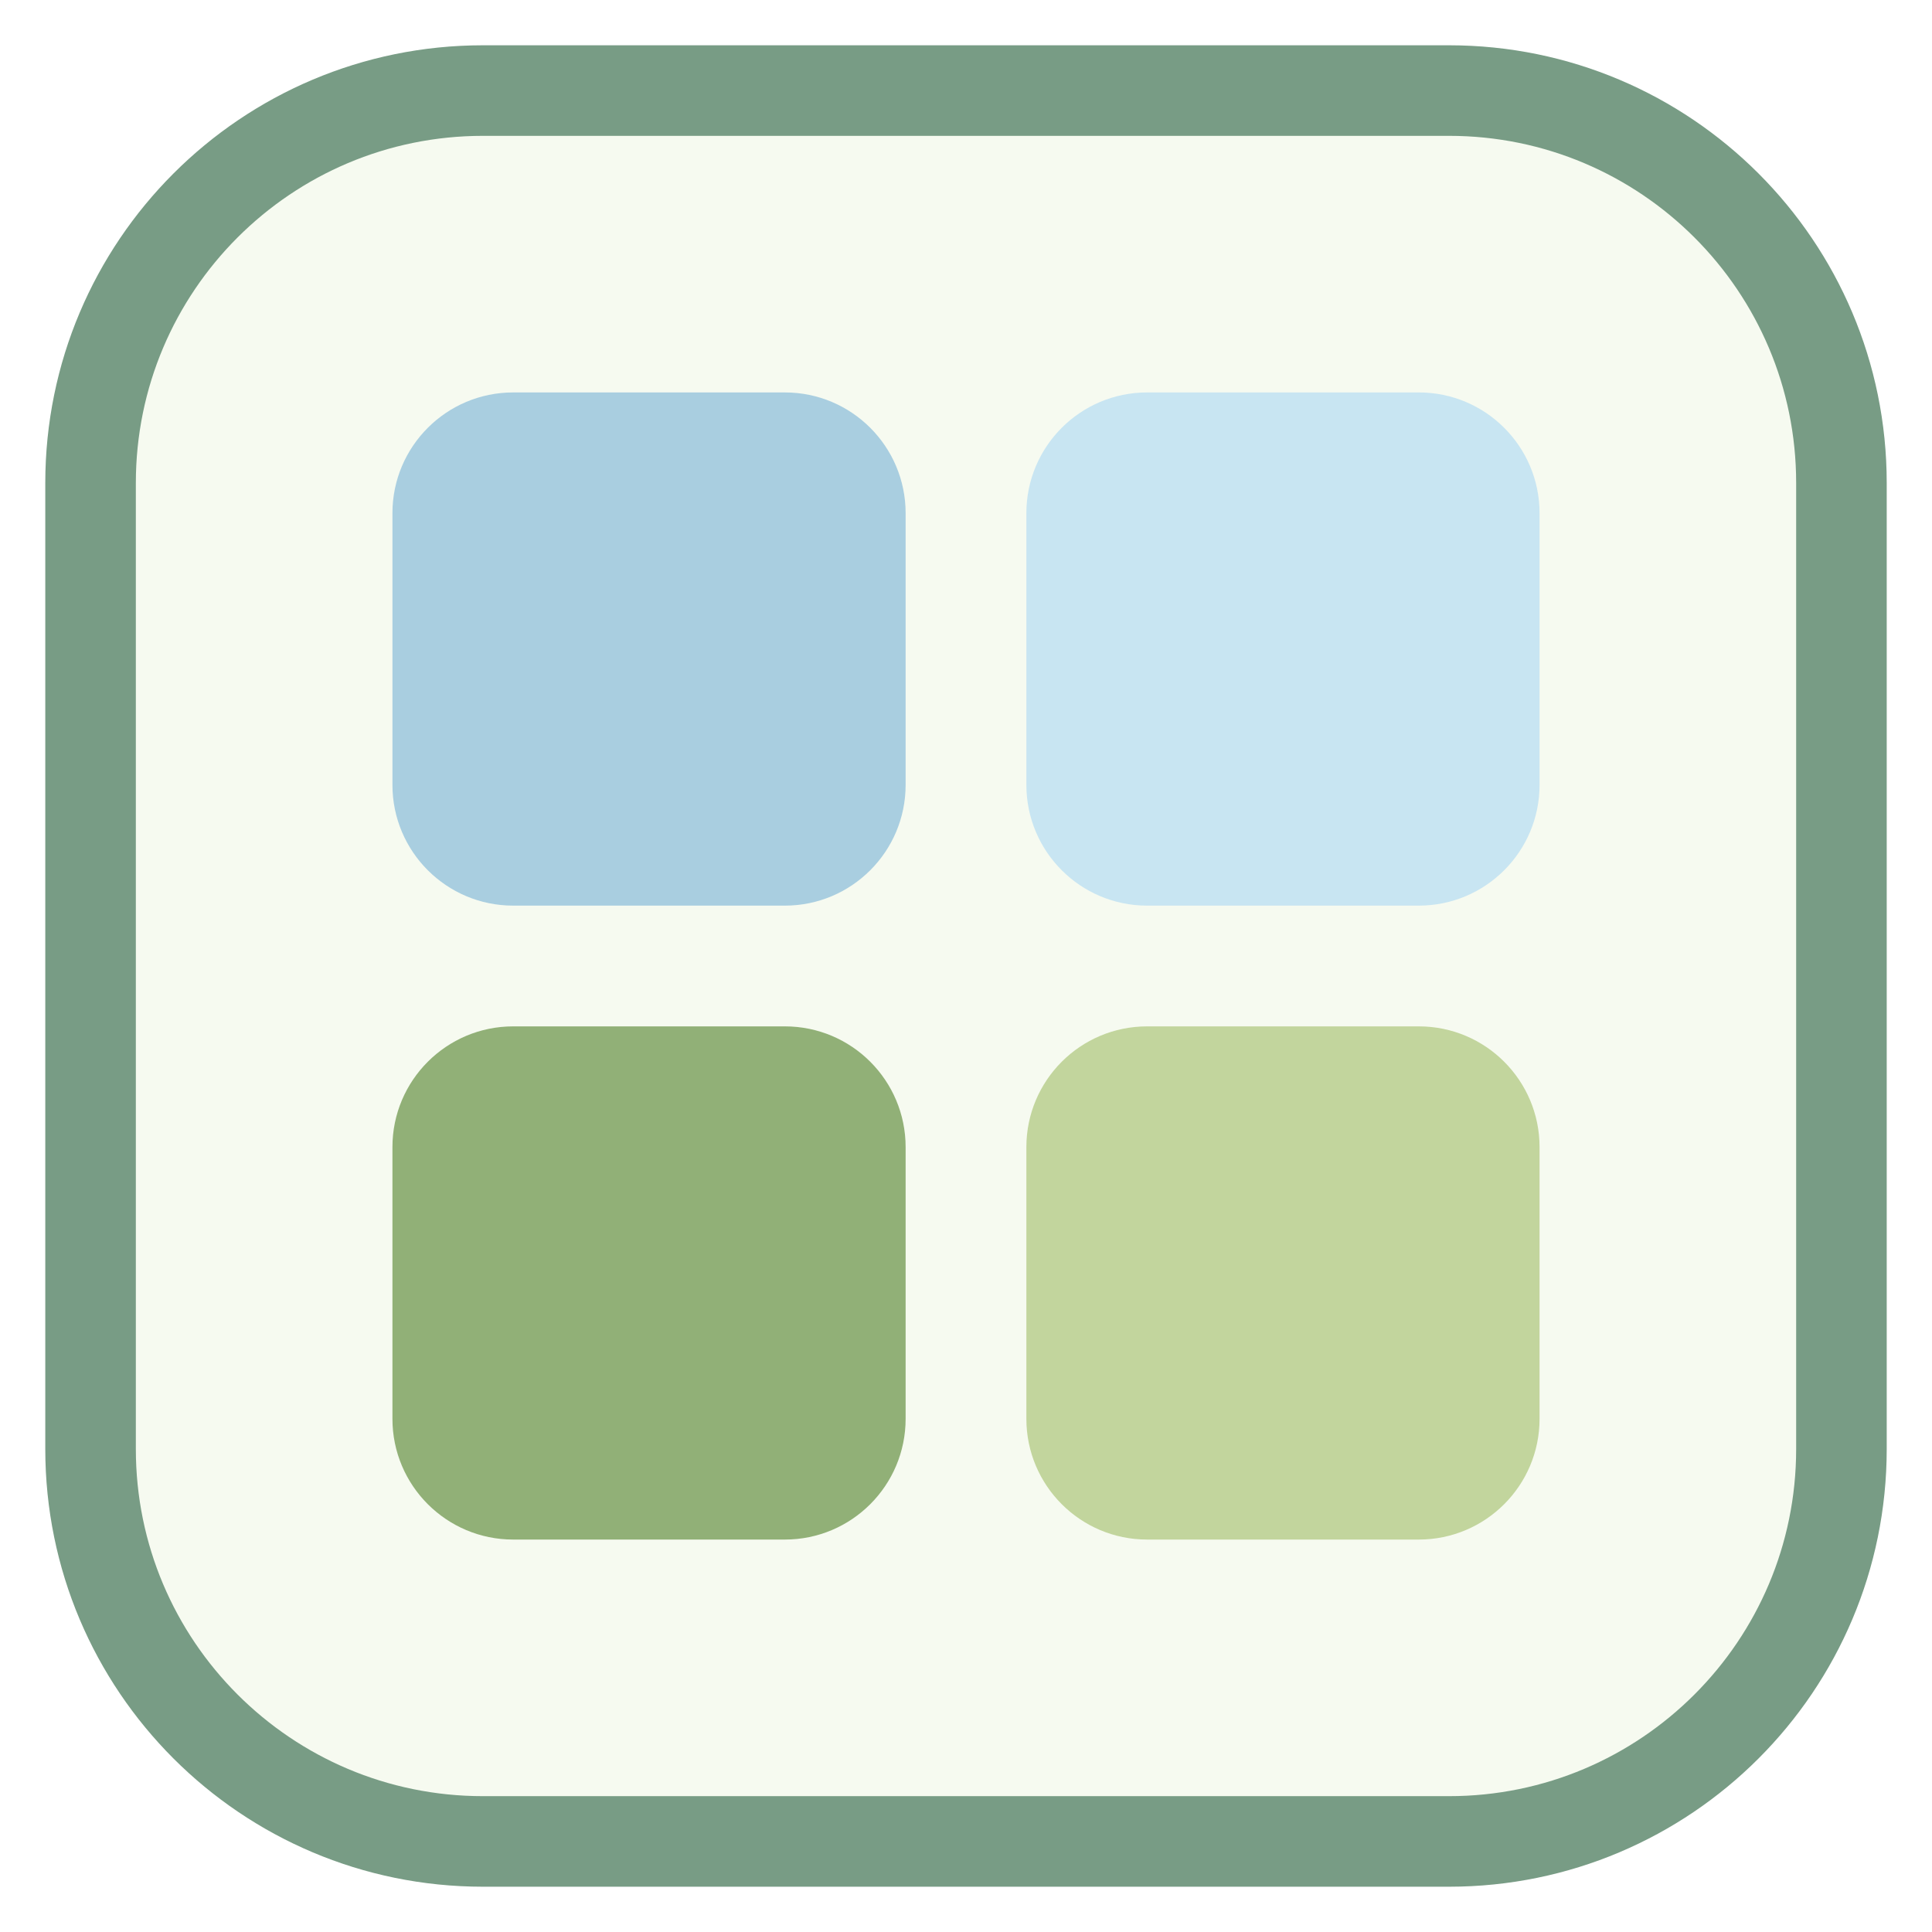
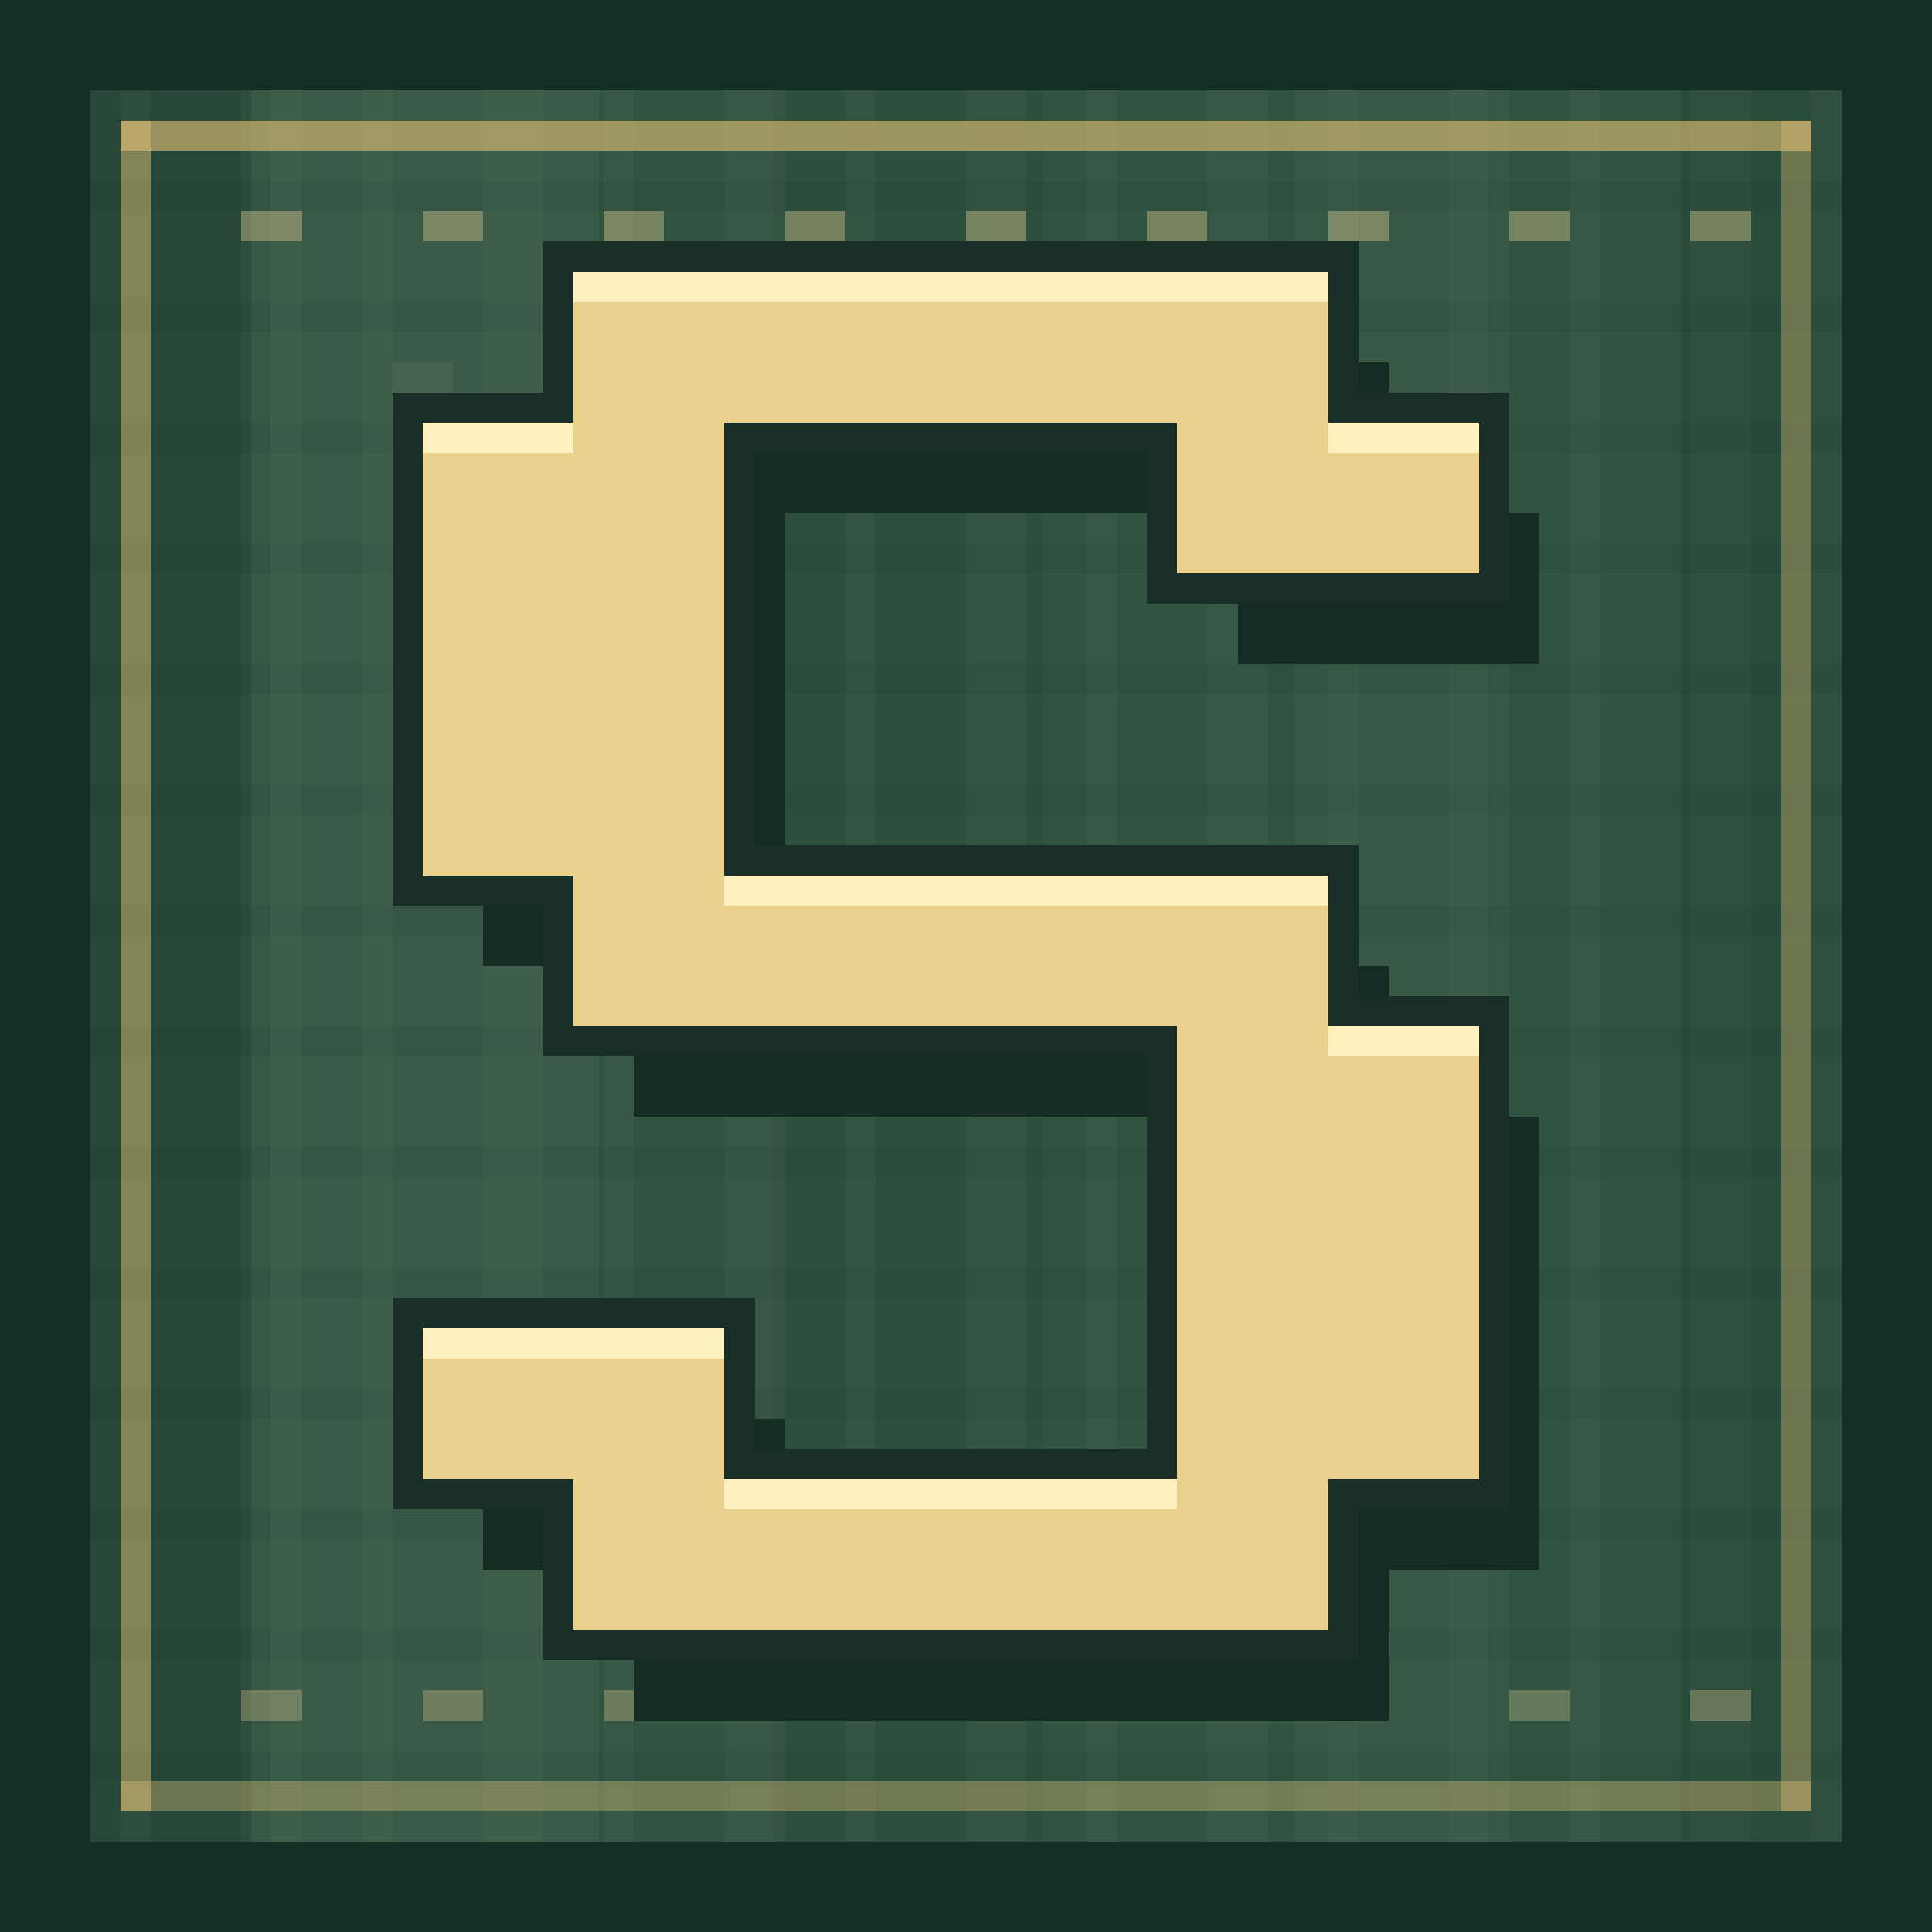
- <svg xmlns="http://www.w3.org/2000/svg" viewBox="0 0 64 64">
-   <rect x="3" y="3" width="58" height="58" rx="13" fill="#f6faf0" stroke="#789c85" stroke-width="3" />
-   <rect x="13" y="13" width="17" height="17" rx="4" fill="#a9cee0" />
-   <rect x="34" y="13" width="17" height="17" rx="4" fill="#c8e5f2" />
-   <rect x="13" y="34" width="17" height="17" rx="4" fill="#91b077" />
-   <rect x="34" y="34" width="17" height="17" rx="4" fill="#c2d59d" />
+ <svg xmlns="http://www.w3.org/2000/svg" width="64" height="64" viewBox="0 0 64 64" shape-rendering="crispEdges">
+   <rect x="0" y="0" width="64" height="64" fill="#315441" opacity="1" />
+   <rect x="0" y="0" width="8.32" height="64" fill="#102d22" opacity="0.3" />
+   <rect x="8.96" y="0" width="10.88" height="64" fill="#eddfb3" opacity="0.045" />
+   <rect x="25.6" y="0" width="8.96" height="64" fill="#122e24" opacity="0.12" />
+   <rect x="42.88" y="0" width="6.4" height="64" fill="#eddfb3" opacity="0.035" />
+   <rect x="55.68" y="0" width="8.32" height="64" fill="#102d22" opacity="0.24" />
+   <rect x="0" y="0" width="2" height="64" fill="#ffeac6" opacity="0.035" />
+   <rect x="4" y="0" width="1" height="64" fill="#ffeac6" opacity="0.035" />
+   <rect x="8" y="0" width="2" height="64" fill="#ffeac6" opacity="0.035" />
+   <rect x="12" y="0" width="1" height="64" fill="#ffeac6" opacity="0.035" />
+   <rect x="16" y="0" width="2" height="64" fill="#ffeac6" opacity="0.035" />
+   <rect x="20" y="0" width="1" height="64" fill="#ffeac6" opacity="0.035" />
+   <rect x="24" y="0" width="2" height="64" fill="#ffeac6" opacity="0.035" />
+   <rect x="28" y="0" width="1" height="64" fill="#ffeac6" opacity="0.035" />
+   <rect x="32" y="0" width="2" height="64" fill="#ffeac6" opacity="0.035" />
+   <rect x="36" y="0" width="1" height="64" fill="#ffeac6" opacity="0.035" />
+   <rect x="40" y="0" width="2" height="64" fill="#ffeac6" opacity="0.035" />
+   <rect x="44" y="0" width="1" height="64" fill="#ffeac6" opacity="0.035" />
+   <rect x="48" y="0" width="2" height="64" fill="#ffeac6" opacity="0.035" />
+   <rect x="52" y="0" width="1" height="64" fill="#ffeac6" opacity="0.035" />
+   <rect x="56" y="0" width="2" height="64" fill="#ffeac6" opacity="0.035" />
+   <rect x="60" y="0" width="1" height="64" fill="#ffeac6" opacity="0.035" />
+   <rect x="0" y="2" width="64" height="1" fill="#132127" opacity="0.08" />
+   <rect x="0" y="6" width="64" height="1" fill="#132127" opacity="0.08" />
+   <rect x="0" y="10" width="64" height="1" fill="#132127" opacity="0.08" />
+   <rect x="0" y="14" width="64" height="1" fill="#132127" opacity="0.08" />
+   <rect x="0" y="18" width="64" height="1" fill="#132127" opacity="0.08" />
+   <rect x="0" y="22" width="64" height="1" fill="#132127" opacity="0.08" />
+   <rect x="0" y="26" width="64" height="1" fill="#132127" opacity="0.08" />
+   <rect x="0" y="30" width="64" height="1" fill="#132127" opacity="0.08" />
+   <rect x="0" y="34" width="64" height="1" fill="#132127" opacity="0.08" />
+   <rect x="0" y="38" width="64" height="1" fill="#132127" opacity="0.08" />
+   <rect x="0" y="42" width="64" height="1" fill="#132127" opacity="0.08" />
+   <rect x="0" y="46" width="64" height="1" fill="#132127" opacity="0.08" />
+   <rect x="0" y="50" width="64" height="1" fill="#132127" opacity="0.08" />
+   <rect x="0" y="54" width="64" height="1" fill="#132127" opacity="0.08" />
+   <rect x="0" y="58" width="64" height="1" fill="#132127" opacity="0.08" />
+   <rect x="0" y="62" width="64" height="1" fill="#132127" opacity="0.08" />
+   <rect x="13" y="12" width="2" height="7" fill="#ffedc5" opacity="0.055" />
+   <rect x="0" y="0" width="64" height="3" fill="#142f25" opacity="1" />
+   <rect x="0" y="61" width="64" height="3" fill="#142f25" opacity="1" />
+   <rect x="0" y="0" width="3" height="64" fill="#142f25" opacity="1" />
+   <rect x="61" y="0" width="3" height="64" fill="#142f25" opacity="1" />
+   <rect x="4" y="4" width="56" height="1" fill="#d6ba72" opacity="0.65" />
+   <rect x="4" y="59" width="56" height="1" fill="#d6ba72" opacity="0.4" />
+   <rect x="4" y="4" width="1" height="56" fill="#d6ba72" opacity="0.5" />
+   <rect x="59" y="4" width="1" height="56" fill="#d6ba72" opacity="0.4" />
+   <rect x="8" y="7" width="2" height="1" fill="#e8d096" opacity="0.38" />
+   <rect x="8" y="56" width="2" height="1" fill="#e8d096" opacity="0.3" />
+   <rect x="14" y="7" width="2" height="1" fill="#e8d096" opacity="0.38" />
+   <rect x="14" y="56" width="2" height="1" fill="#e8d096" opacity="0.3" />
+   <rect x="20" y="7" width="2" height="1" fill="#e8d096" opacity="0.38" />
+   <rect x="20" y="56" width="2" height="1" fill="#e8d096" opacity="0.3" />
+   <rect x="26" y="7" width="2" height="1" fill="#e8d096" opacity="0.38" />
+   <rect x="26" y="56" width="2" height="1" fill="#e8d096" opacity="0.3" />
+   <rect x="32" y="7" width="2" height="1" fill="#e8d096" opacity="0.38" />
+   <rect x="32" y="56" width="2" height="1" fill="#e8d096" opacity="0.3" />
+   <rect x="38" y="7" width="2" height="1" fill="#e8d096" opacity="0.38" />
+   <rect x="38" y="56" width="2" height="1" fill="#e8d096" opacity="0.3" />
+   <rect x="44" y="7" width="2" height="1" fill="#e8d096" opacity="0.38" />
+   <rect x="44" y="56" width="2" height="1" fill="#e8d096" opacity="0.3" />
+   <rect x="50" y="7" width="2" height="1" fill="#e8d096" opacity="0.38" />
+   <rect x="50" y="56" width="2" height="1" fill="#e8d096" opacity="0.3" />
+   <rect x="56" y="7" width="2" height="1" fill="#e8d096" opacity="0.38" />
+   <rect x="56" y="56" width="2" height="1" fill="#e8d096" opacity="0.3" />
+   <rect x="21" y="12" width="5" height="5" fill="#152c24" opacity="1" />
+   <rect x="26" y="12" width="5" height="5" fill="#152c24" opacity="1" />
+   <rect x="31" y="12" width="5" height="5" fill="#152c24" opacity="1" />
+   <rect x="36" y="12" width="5" height="5" fill="#152c24" opacity="1" />
+   <rect x="41" y="12" width="5" height="5" fill="#152c24" opacity="1" />
+   <rect x="16" y="17" width="5" height="5" fill="#152c24" opacity="1" />
+   <rect x="21" y="17" width="5" height="5" fill="#152c24" opacity="1" />
+   <rect x="41" y="17" width="5" height="5" fill="#152c24" opacity="1" />
+   <rect x="46" y="17" width="5" height="5" fill="#152c24" opacity="1" />
+   <rect x="16" y="22" width="5" height="5" fill="#152c24" opacity="1" />
+   <rect x="21" y="22" width="5" height="5" fill="#152c24" opacity="1" />
+   <rect x="16" y="27" width="5" height="5" fill="#152c24" opacity="1" />
+   <rect x="21" y="27" width="5" height="5" fill="#152c24" opacity="1" />
+   <rect x="21" y="32" width="5" height="5" fill="#152c24" opacity="1" />
+   <rect x="26" y="32" width="5" height="5" fill="#152c24" opacity="1" />
+   <rect x="31" y="32" width="5" height="5" fill="#152c24" opacity="1" />
+   <rect x="36" y="32" width="5" height="5" fill="#152c24" opacity="1" />
+   <rect x="41" y="32" width="5" height="5" fill="#152c24" opacity="1" />
+   <rect x="41" y="37" width="5" height="5" fill="#152c24" opacity="1" />
+   <rect x="46" y="37" width="5" height="5" fill="#152c24" opacity="1" />
+   <rect x="41" y="42" width="5" height="5" fill="#152c24" opacity="1" />
+   <rect x="46" y="42" width="5" height="5" fill="#152c24" opacity="1" />
+   <rect x="16" y="47" width="5" height="5" fill="#152c24" opacity="1" />
+   <rect x="21" y="47" width="5" height="5" fill="#152c24" opacity="1" />
+   <rect x="41" y="47" width="5" height="5" fill="#152c24" opacity="1" />
+   <rect x="46" y="47" width="5" height="5" fill="#152c24" opacity="1" />
+   <rect x="21" y="52" width="5" height="5" fill="#152c24" opacity="1" />
+   <rect x="26" y="52" width="5" height="5" fill="#152c24" opacity="1" />
+   <rect x="31" y="52" width="5" height="5" fill="#152c24" opacity="1" />
+   <rect x="36" y="52" width="5" height="5" fill="#152c24" opacity="1" />
+   <rect x="41" y="52" width="5" height="5" fill="#152c24" opacity="1" />
+   <rect x="18" y="8" width="7" height="7" fill="#182e26" opacity="1" />
+   <rect x="23" y="8" width="7" height="7" fill="#182e26" opacity="1" />
+   <rect x="28" y="8" width="7" height="7" fill="#182e26" opacity="1" />
+   <rect x="33" y="8" width="7" height="7" fill="#182e26" opacity="1" />
+   <rect x="38" y="8" width="7" height="7" fill="#182e26" opacity="1" />
+   <rect x="13" y="13" width="7" height="7" fill="#182e26" opacity="1" />
+   <rect x="18" y="13" width="7" height="7" fill="#182e26" opacity="1" />
+   <rect x="38" y="13" width="7" height="7" fill="#182e26" opacity="1" />
+   <rect x="43" y="13" width="7" height="7" fill="#182e26" opacity="1" />
+   <rect x="13" y="18" width="7" height="7" fill="#182e26" opacity="1" />
+   <rect x="18" y="18" width="7" height="7" fill="#182e26" opacity="1" />
+   <rect x="13" y="23" width="7" height="7" fill="#182e26" opacity="1" />
+   <rect x="18" y="23" width="7" height="7" fill="#182e26" opacity="1" />
+   <rect x="18" y="28" width="7" height="7" fill="#182e26" opacity="1" />
+   <rect x="23" y="28" width="7" height="7" fill="#182e26" opacity="1" />
+   <rect x="28" y="28" width="7" height="7" fill="#182e26" opacity="1" />
+   <rect x="33" y="28" width="7" height="7" fill="#182e26" opacity="1" />
+   <rect x="38" y="28" width="7" height="7" fill="#182e26" opacity="1" />
+   <rect x="38" y="33" width="7" height="7" fill="#182e26" opacity="1" />
+   <rect x="43" y="33" width="7" height="7" fill="#182e26" opacity="1" />
+   <rect x="38" y="38" width="7" height="7" fill="#182e26" opacity="1" />
+   <rect x="43" y="38" width="7" height="7" fill="#182e26" opacity="1" />
+   <rect x="13" y="43" width="7" height="7" fill="#182e26" opacity="1" />
+   <rect x="18" y="43" width="7" height="7" fill="#182e26" opacity="1" />
+   <rect x="38" y="43" width="7" height="7" fill="#182e26" opacity="1" />
+   <rect x="43" y="43" width="7" height="7" fill="#182e26" opacity="1" />
+   <rect x="18" y="48" width="7" height="7" fill="#182e26" opacity="1" />
+   <rect x="23" y="48" width="7" height="7" fill="#182e26" opacity="1" />
+   <rect x="28" y="48" width="7" height="7" fill="#182e26" opacity="1" />
+   <rect x="33" y="48" width="7" height="7" fill="#182e26" opacity="1" />
+   <rect x="38" y="48" width="7" height="7" fill="#182e26" opacity="1" />
+   <rect x="19" y="9" width="5" height="5" fill="#ead28e" opacity="1" />
+   <rect x="24" y="9" width="5" height="5" fill="#ead28e" opacity="1" />
+   <rect x="29" y="9" width="5" height="5" fill="#ead28e" opacity="1" />
+   <rect x="34" y="9" width="5" height="5" fill="#ead28e" opacity="1" />
+   <rect x="39" y="9" width="5" height="5" fill="#ead28e" opacity="1" />
+   <rect x="14" y="14" width="5" height="5" fill="#ead28e" opacity="1" />
+   <rect x="19" y="14" width="5" height="5" fill="#ead28e" opacity="1" />
+   <rect x="39" y="14" width="5" height="5" fill="#ead28e" opacity="1" />
+   <rect x="44" y="14" width="5" height="5" fill="#ead28e" opacity="1" />
+   <rect x="14" y="19" width="5" height="5" fill="#ead28e" opacity="1" />
+   <rect x="19" y="19" width="5" height="5" fill="#ead28e" opacity="1" />
+   <rect x="14" y="24" width="5" height="5" fill="#ead28e" opacity="1" />
+   <rect x="19" y="24" width="5" height="5" fill="#ead28e" opacity="1" />
+   <rect x="19" y="29" width="5" height="5" fill="#ead28e" opacity="1" />
+   <rect x="24" y="29" width="5" height="5" fill="#ead28e" opacity="1" />
+   <rect x="29" y="29" width="5" height="5" fill="#ead28e" opacity="1" />
+   <rect x="34" y="29" width="5" height="5" fill="#ead28e" opacity="1" />
+   <rect x="39" y="29" width="5" height="5" fill="#ead28e" opacity="1" />
+   <rect x="39" y="34" width="5" height="5" fill="#ead28e" opacity="1" />
+   <rect x="44" y="34" width="5" height="5" fill="#ead28e" opacity="1" />
+   <rect x="39" y="39" width="5" height="5" fill="#ead28e" opacity="1" />
+   <rect x="44" y="39" width="5" height="5" fill="#ead28e" opacity="1" />
+   <rect x="14" y="44" width="5" height="5" fill="#ead28e" opacity="1" />
+   <rect x="19" y="44" width="5" height="5" fill="#ead28e" opacity="1" />
+   <rect x="39" y="44" width="5" height="5" fill="#ead28e" opacity="1" />
+   <rect x="44" y="44" width="5" height="5" fill="#ead28e" opacity="1" />
+   <rect x="19" y="49" width="5" height="5" fill="#ead28e" opacity="1" />
+   <rect x="24" y="49" width="5" height="5" fill="#ead28e" opacity="1" />
+   <rect x="29" y="49" width="5" height="5" fill="#ead28e" opacity="1" />
+   <rect x="34" y="49" width="5" height="5" fill="#ead28e" opacity="1" />
+   <rect x="39" y="49" width="5" height="5" fill="#ead28e" opacity="1" />
+   <rect x="19" y="9" width="5" height="1" fill="#fff1bf" opacity="1" />
+   <rect x="24" y="9" width="5" height="1" fill="#fff1bf" opacity="1" />
+   <rect x="29" y="9" width="5" height="1" fill="#fff1bf" opacity="1" />
+   <rect x="34" y="9" width="5" height="1" fill="#fff1bf" opacity="1" />
+   <rect x="39" y="9" width="5" height="1" fill="#fff1bf" opacity="1" />
+   <rect x="14" y="14" width="5" height="1" fill="#fff1bf" opacity="1" />
+   <rect x="44" y="14" width="5" height="1" fill="#fff1bf" opacity="1" />
+   <rect x="24" y="29" width="5" height="1" fill="#fff1bf" opacity="1" />
+   <rect x="29" y="29" width="5" height="1" fill="#fff1bf" opacity="1" />
+   <rect x="34" y="29" width="5" height="1" fill="#fff1bf" opacity="1" />
+   <rect x="39" y="29" width="5" height="1" fill="#fff1bf" opacity="1" />
+   <rect x="44" y="34" width="5" height="1" fill="#fff1bf" opacity="1" />
+   <rect x="14" y="44" width="5" height="1" fill="#fff1bf" opacity="1" />
+   <rect x="19" y="44" width="5" height="1" fill="#fff1bf" opacity="1" />
+   <rect x="24" y="49" width="5" height="1" fill="#fff1bf" opacity="1" />
+   <rect x="29" y="49" width="5" height="1" fill="#fff1bf" opacity="1" />
+   <rect x="34" y="49" width="5" height="1" fill="#fff1bf" opacity="1" />
</svg>
